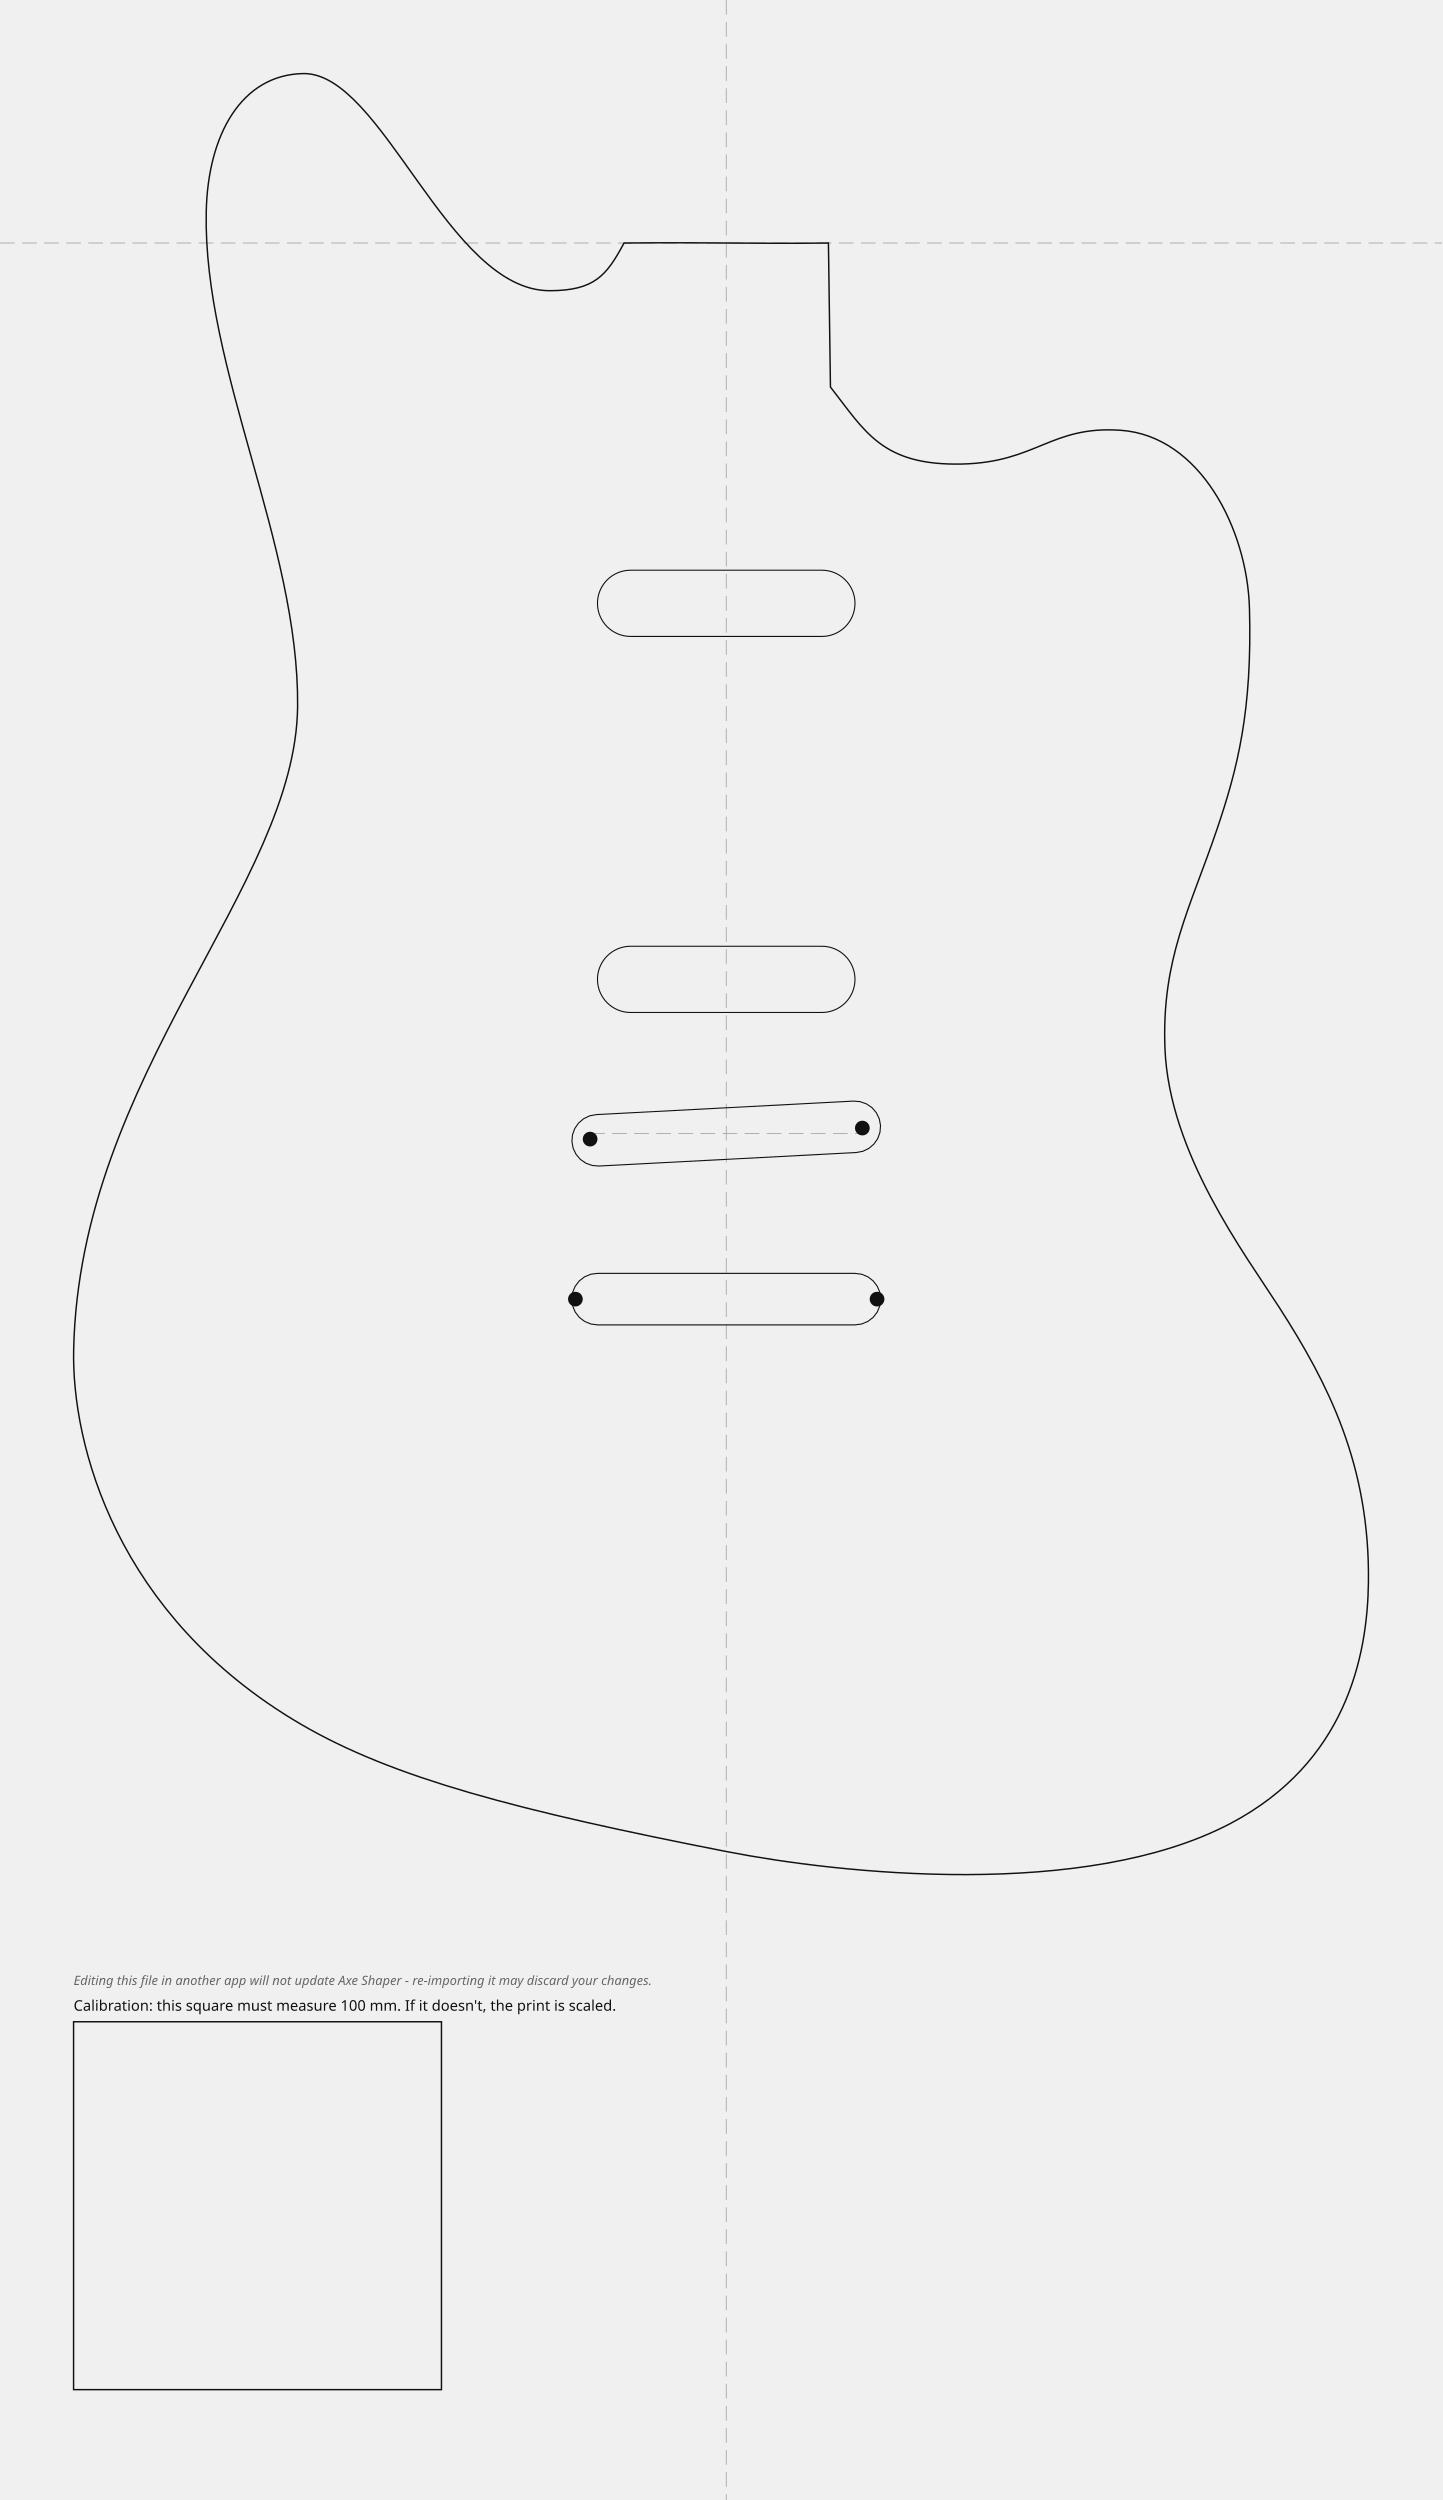
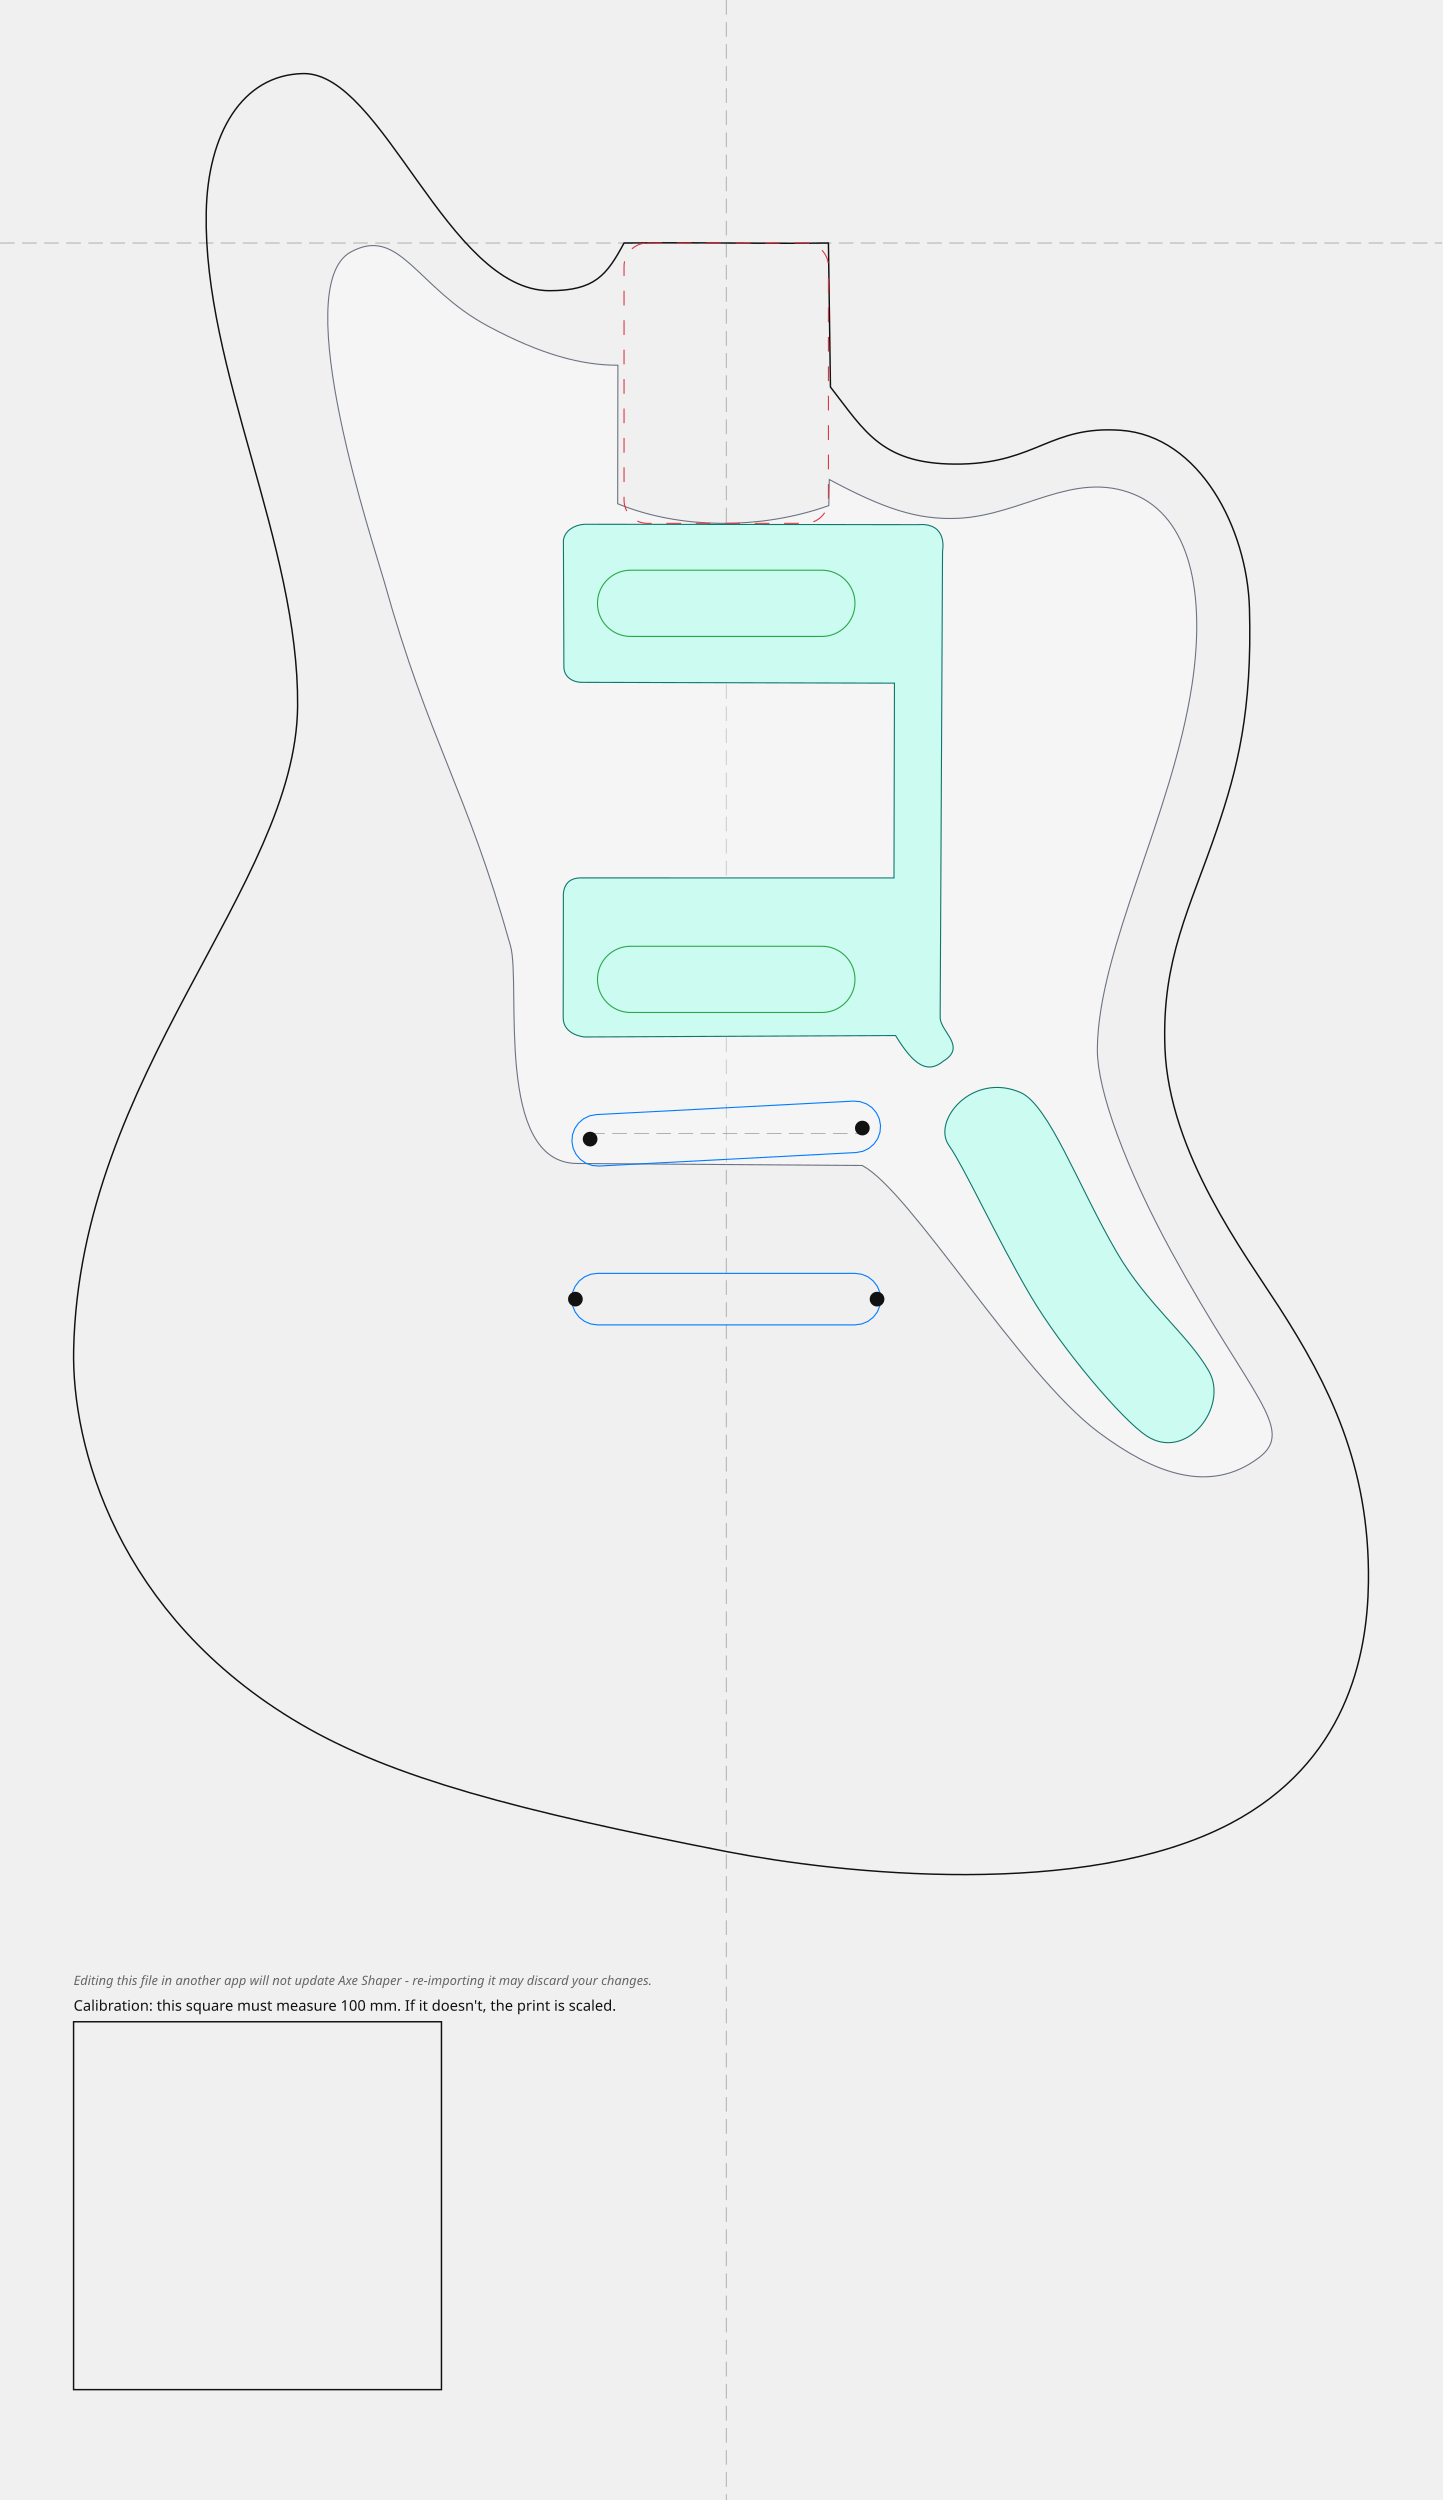
<svg xmlns="http://www.w3.org/2000/svg" width="391.99mm" height="679.57mm" viewBox="-197.41 -66.06 391.99 679.57">
  <style>
- .outline{fill:none;stroke:#111;stroke-width:0.4}
- .edge-inset{fill:none;stroke:#555;stroke-width:0.3;stroke-dasharray:3 2}
- .rout{fill:none;stroke:#111;stroke-width:0.3}
- .guide{fill:none;stroke:#999;stroke-width:0.2;stroke-dasharray:4 2}
+ .outline{fill:none;stroke:#111;stroke-width:0.40;stroke-linecap:round;stroke-linejoin:round}
+ .edge-inset{fill:none;stroke:#555;stroke-width:0.30;stroke-dasharray:3 2}
+ .neck-pocket{fill:none;stroke:#dc3545;stroke-width:0.30;stroke-dasharray:4 4}
+ .pickup-rout{fill:none;stroke:#28a745;stroke-width:0.30}
+ .bridge-rout{fill:none;stroke:#007bff;stroke-width:0.30}
+ .back-route{fill:#f3e8ff;stroke:#7e22ce;stroke-width:0.30;stroke-dasharray:3.00 2.00}
+ .front-route{fill:#ccfbf1;stroke:#0f766e;stroke-width:0.30}
+ .pickguard{fill:#fff;fill-opacity:0.35;stroke:#6b7280;stroke-width:0.30}
+ .guide{fill:none;stroke:#999;stroke-width:0.20;stroke-dasharray:4 2}
.mounting-hole{fill:#111;stroke:none}
- .cal{fill:none;stroke:#111;stroke-width:0.4}
+ .cal{fill:none;stroke:#111;stroke-width:0.40}
.label{font-family:sans-serif;font-size:4px;fill:#111}
.disclaimer{font-family:sans-serif;font-size:3.5px;font-style:italic;fill:#666}
</style>
  <g id="guides">
    <line class="guide" x1="0" y1="-66.06" x2="0" y2="613.51" />
    <line class="guide" x1="-197.41" y1="0" x2="194.58" y2="0" />
  </g>
  <g id="body">
    <path class="outline" d="M -27.78 0.00 C -32.53 8.85, -35.77 12.93, -47.98 12.96 C -75.74 13.01, -93.44 -46.51, -115.04 -46.06 C -131.68 -45.72, -140.94 -29.59, -141.35 -8.38 C -142.20 34.23, -116.13 81.86, -116.51 125.87 C -116.93 175.07, -175.76 225.71, -177.39 300.85 C -177.95 326.50, -165.92 373.15, -115.76 402.55 C -90.55 417.33, -56.43 426.17, 0.04 437.24 C 30.77 443.26, 97.55 450.50, 137.18 429.55 C 168.35 413.07, 174.32 384.44, 174.57 363.96 C 174.96 332.20, 163.62 310.01, 150.36 289.39 C 140.88 274.66, 120.39 247.40, 119.26 218.98 C 118.30 194.54, 126.09 180.91, 133.37 159.45 C 139.01 142.81, 143.00 127.20, 142.23 99.33 C 141.64 77.71, 128.74 52.37, 107.19 50.90 C 88.17 49.61, 84.37 59.65, 63.97 60.08 C 42.32 60.53, 37.77 51.22, 28.33 39.15 C 28.33 39.15, 27.78 0.00, 27.78 0.00 C 6.63 0.26, -2.31 -0.24, -27.78 0.00 Z" />
  </g>
+   <g id="pickguards">
+     <path class="pickguard" style="fill:#ffffff" d="M -102.08 2.46 C -88.79 -4.85, -84.14 12.19, -64.82 22.56 C -50.21 30.40, -39.29 33.23, -29.45 33.22 C -29.45 33.22, -29.51 70.87, -29.51 70.87 C -12.74 77.78, 9.26 78.01, 27.88 71.38 C 27.88 71.38, 28.02 64.29, 28.02 64.29 C 42.66 72.13, 51.96 75.35, 63.05 74.83 C 80.36 74.03, 94.40 61.68, 110.70 68.25 C 126.07 74.45, 130.37 95.19, 126.63 119.94 C 121.23 155.73, 101.11 191.73, 100.88 219.12 C 100.78 230.40, 108.84 251.85, 120.96 274.10 C 142.47 313.58, 154.99 322.48, 144.80 330.17 C 131.39 340.30, 116.13 334.42, 101.21 323.28 C 79.77 307.27, 50.19 257.73, 36.96 250.75 C 36.96 250.75, -40.35 250.21, -40.35 250.21 C -63.19 250.30, -55.71 201.55, -58.64 191.06 C -70.74 147.88, -80.57 136.33, -93.00 91.92 C -95.52 82.90, -119.37 11.97, -102.08 2.46 Z" />
+   </g>
+   <g id="front-routes">
+     <path class="front-route" d="M -38.50 76.45 C -38.50 76.45, 52.05 76.56, 52.05 76.56 C 60.43 75.87, 58.80 83.76, 58.80 83.76 C 58.80 83.76, 58.15 210.67, 58.15 210.67 C 58.44 214.58, 65.38 218.49, 59.02 222.39 C 54.72 225.92, 51.02 223.61, 46.03 215.43 C 46.03 215.43, -38.53 215.82, -38.53 215.82 C -38.53 215.82, -44.35 215.35, -44.32 210.51 C -44.32 210.51, -44.27 178.34, -44.27 178.34 C -44.49 175.13, -43.31 172.64, -39.65 172.58 C -39.65 172.58, 45.60 172.59, 45.60 172.59 C 45.60 172.59, 45.73 119.64, 45.73 119.64 C 45.73 119.64, -38.78 119.42, -38.78 119.42 C -41.50 119.59, -44.19 118.07, -44.13 115.12 C -44.13 115.12, -44.26 80.88, -44.26 80.88 C -44.03 78.39, -41.46 76.60, -38.50 76.45 Z" />
+     <path class="front-route" d="M 79.93 230.88 C 87.73 234.24, 95.60 256.24, 106.15 274.33 C 114.52 288.70, 125.45 296.62, 131.18 306.62 C 136.70 316.27, 125.12 331.41, 114.23 324.24 C 107.66 319.91, 91.18 300.60, 82.59 285.95 C 73.25 270.01, 64.69 251.15, 60.56 245.34 C 55.77 238.58, 66.88 225.27, 79.93 230.88 Z" />
+   </g>
+   <g id="neck-pocket">
+     <rect class="neck-pocket" x="-27.78" y="0" width="55.56" height="76.20" rx="6.35" />
+   </g>
  <g id="bridge">
-     <path class="rout" d="M -41.94 244.27 L -41.80 242.45 L -41.19 240.73 L -40.15 239.22 L -38.76 238.04 L -37.12 237.25 L -35.32 236.92 L 34.59 233.25 L 36.41 233.40 L 38.13 234.01 L 39.64 235.04 L 40.82 236.43 L 41.61 238.08 L 41.94 239.88 L 41.80 241.70 L 41.19 243.42 L 40.15 244.93 L 38.76 246.11 L 37.12 246.90 L 35.32 247.23 L -34.59 250.90 L -36.41 250.75 L -38.13 250.14 L -39.64 249.11 L -40.82 247.72 L -41.61 246.07 Z" />
-     <path class="rout" d="M -42.00 287.08 L -41.76 285.26 L -41.06 283.58 L -39.95 282.13 L -38.50 281.01 L -36.81 280.31 L -35.00 280.08 L 35.00 280.08 L 36.81 280.31 L 38.50 281.01 L 39.95 282.13 L 41.06 283.58 L 41.76 285.26 L 42.00 287.08 L 41.76 288.89 L 41.06 290.58 L 39.95 292.03 L 38.50 293.14 L 36.81 293.84 L 35.00 294.08 L -35.00 294.08 L -36.81 293.84 L -38.50 293.14 L -39.95 292.03 L -41.06 290.58 L -41.76 288.89 Z" />
+     <path class="bridge-rout" d="M -41.94 244.27 L -41.80 242.45 L -41.19 240.73 L -40.15 239.22 L -38.76 238.04 L -37.12 237.25 L -35.32 236.92 L 34.59 233.25 L 36.41 233.40 L 38.13 234.01 L 39.64 235.04 L 40.82 236.43 L 41.61 238.08 L 41.94 239.88 L 41.80 241.70 L 41.19 243.42 L 40.15 244.93 L 38.76 246.11 L 37.12 246.90 L 35.32 247.23 L -34.59 250.90 L -36.41 250.75 L -38.13 250.14 L -39.64 249.11 L -40.82 247.72 L -41.61 246.07 Z" />
+     <path class="bridge-rout" d="M -42.00 287.08 L -41.76 285.26 L -41.06 283.58 L -39.95 282.13 L -38.50 281.01 L -36.81 280.31 L -35.00 280.08 L 35.00 280.08 L 36.81 280.31 L 38.50 281.01 L 39.95 282.13 L 41.06 283.58 L 41.76 285.26 L 42.00 287.08 L 41.76 288.89 L 41.06 290.58 L 39.95 292.03 L 38.50 293.14 L 36.81 293.84 L 35.00 294.08 L -35.00 294.08 L -36.81 293.84 L -38.50 293.14 L -39.95 292.03 L -41.06 290.58 L -41.76 288.89 Z" />
    <line class="guide" x1="-37.00" y1="242.08" x2="37.00" y2="242.08" />
    <circle class="mounting-hole" cx="-37.00" cy="243.58" r="2" />
    <circle class="mounting-hole" cx="37.00" cy="240.58" r="2" />
    <circle class="mounting-hole" cx="-41.00" cy="287.08" r="2" />
    <circle class="mounting-hole" cx="41.00" cy="287.08" r="2" />
  </g>
  <g id="pickups">
-     <rect class="rout" x="-35.00" y="88.94" width="70.00" height="18.00" rx="9.00" transform="rotate(0.00 0.00 97.94)" />
-     <rect class="rout" x="-35.00" y="191.16" width="70.00" height="18.00" rx="9.00" transform="rotate(0.00 0.00 200.16)" />
+     <rect class="pickup-rout" x="-35.00" y="88.94" width="70.00" height="18.00" rx="9.00" transform="rotate(0.00 0.00 97.94)" />
+     <rect class="pickup-rout" x="-35.00" y="191.16" width="70.00" height="18.00" rx="9.00" transform="rotate(0.00 0.00 200.16)" />
  </g>
  <g id="calibration">
    <rect class="cal" x="-177.41" y="483.51" width="100.00" height="100.00" />
    <text class="label" x="-177.41" y="480.51">Calibration: this square must measure 100 mm. If it doesn't, the print is scaled.</text>
    <text class="disclaimer" x="-177.41" y="473.51">Editing this file in another app will not update Axe Shaper - re-importing it may discard your changes.</text>
  </g>
</svg>
